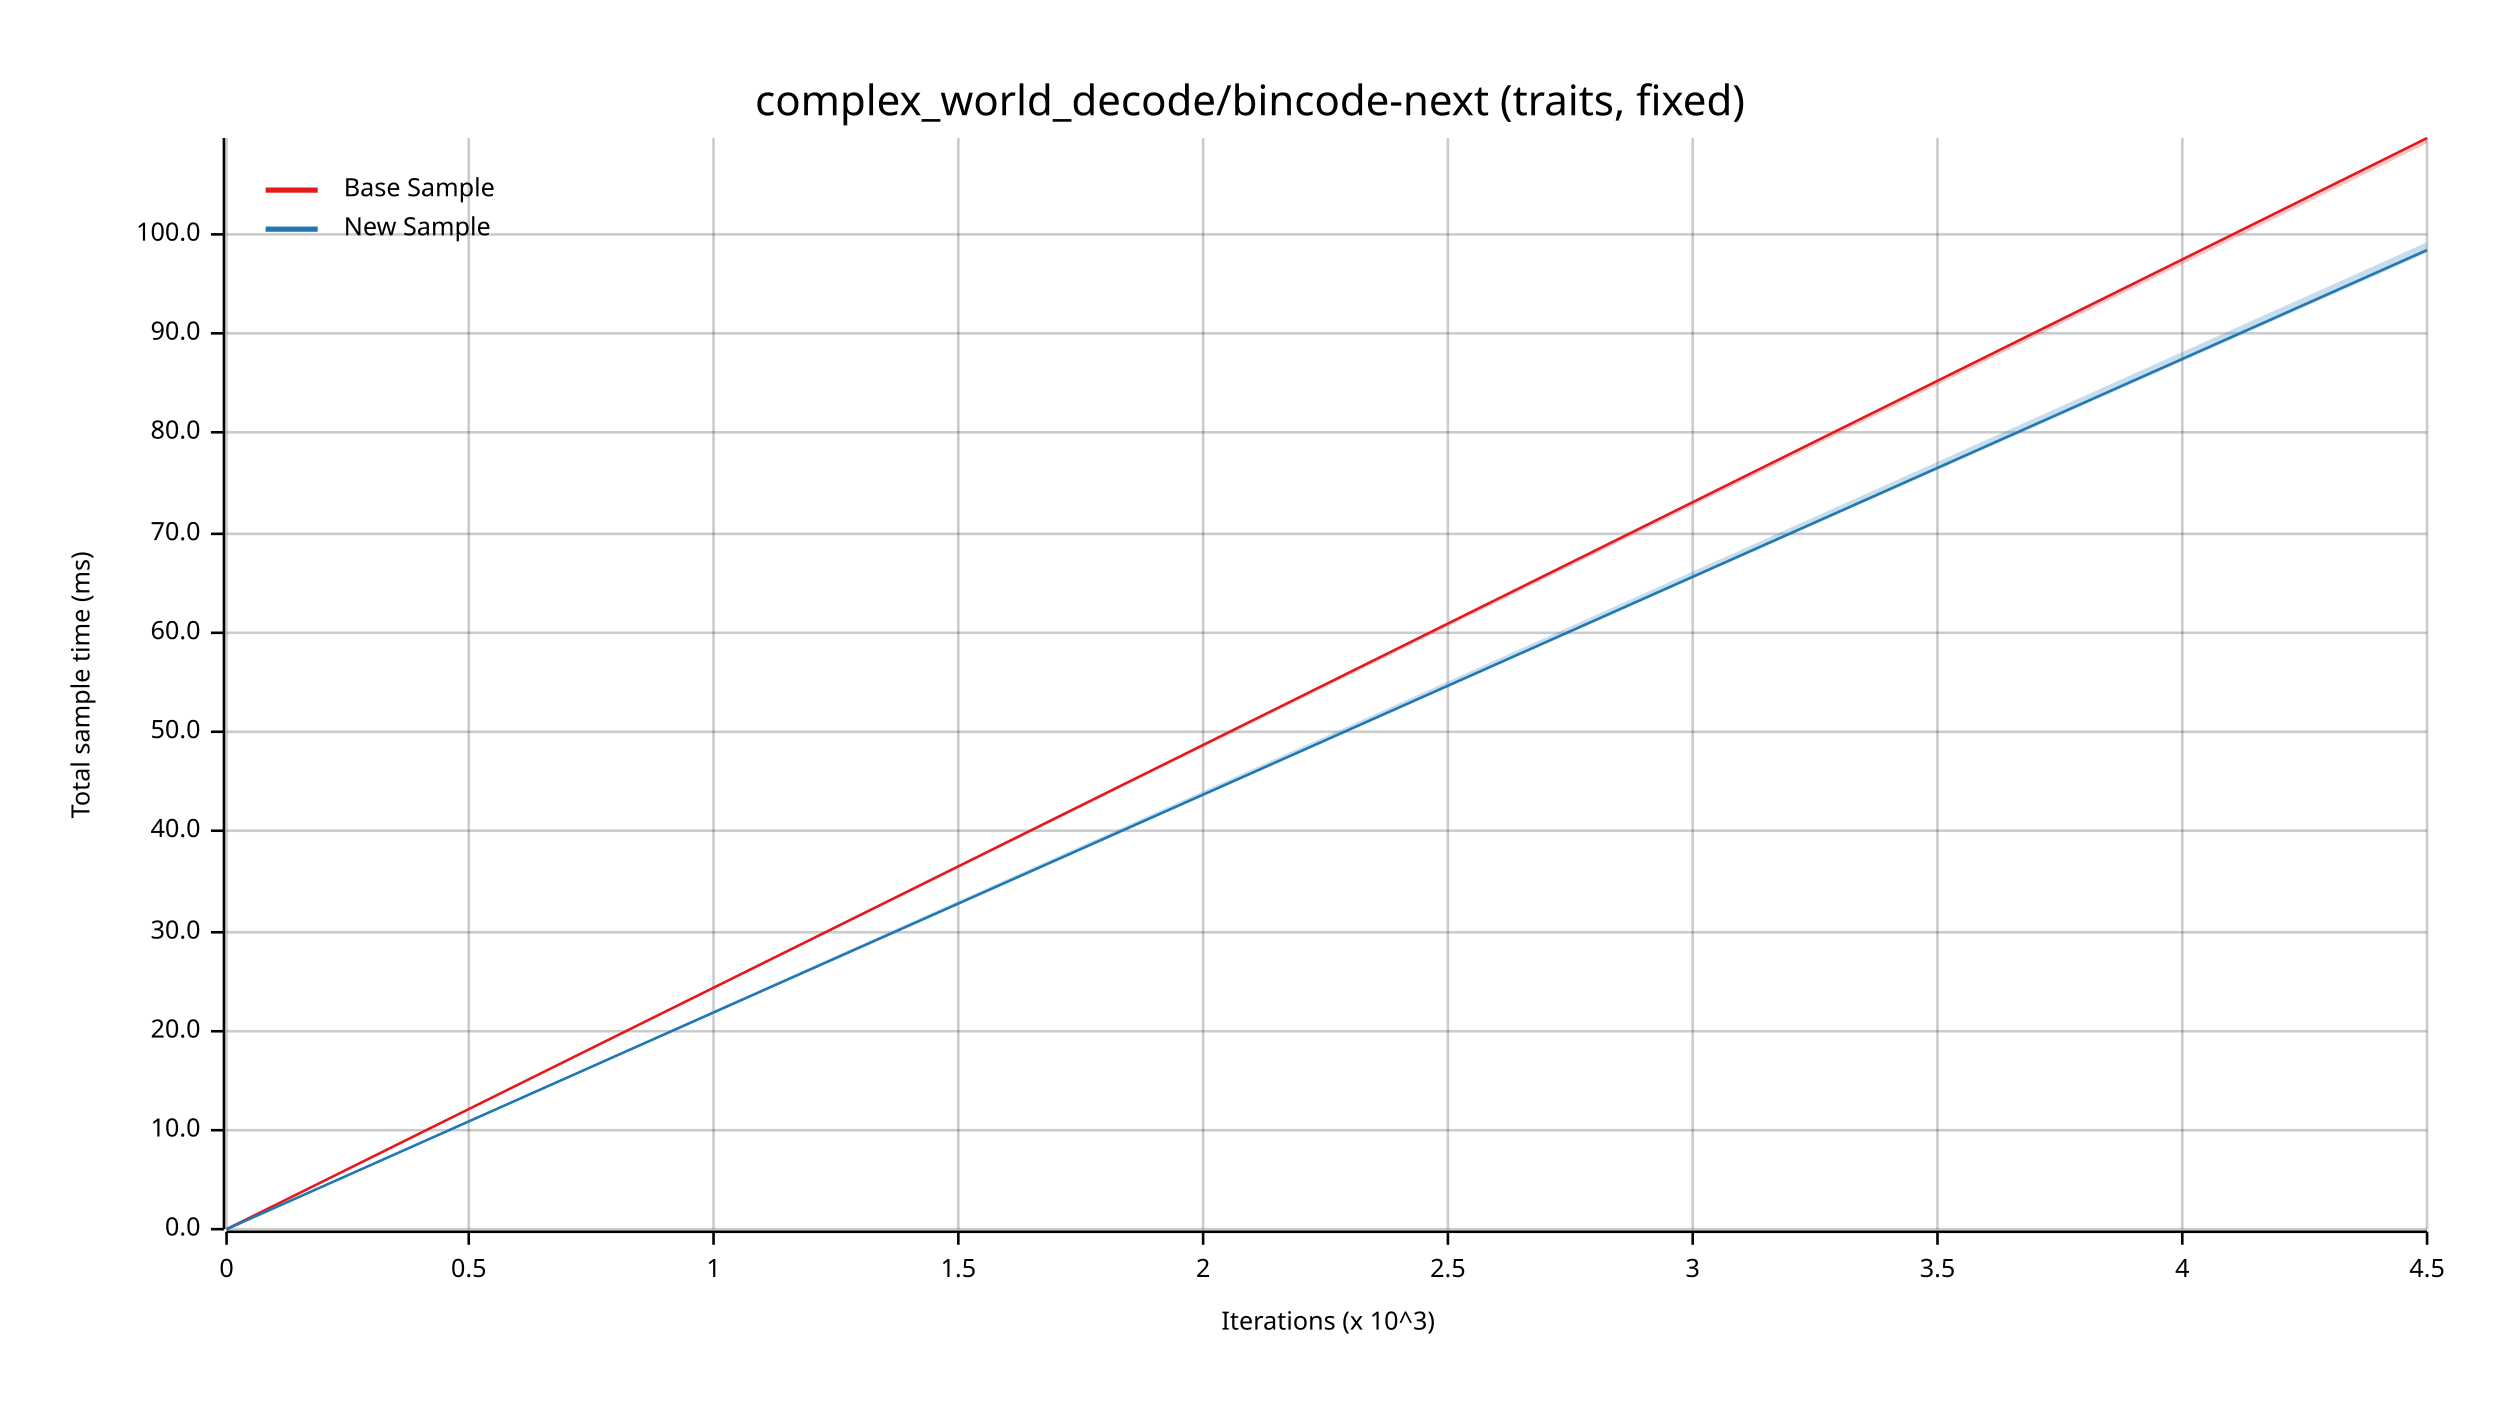
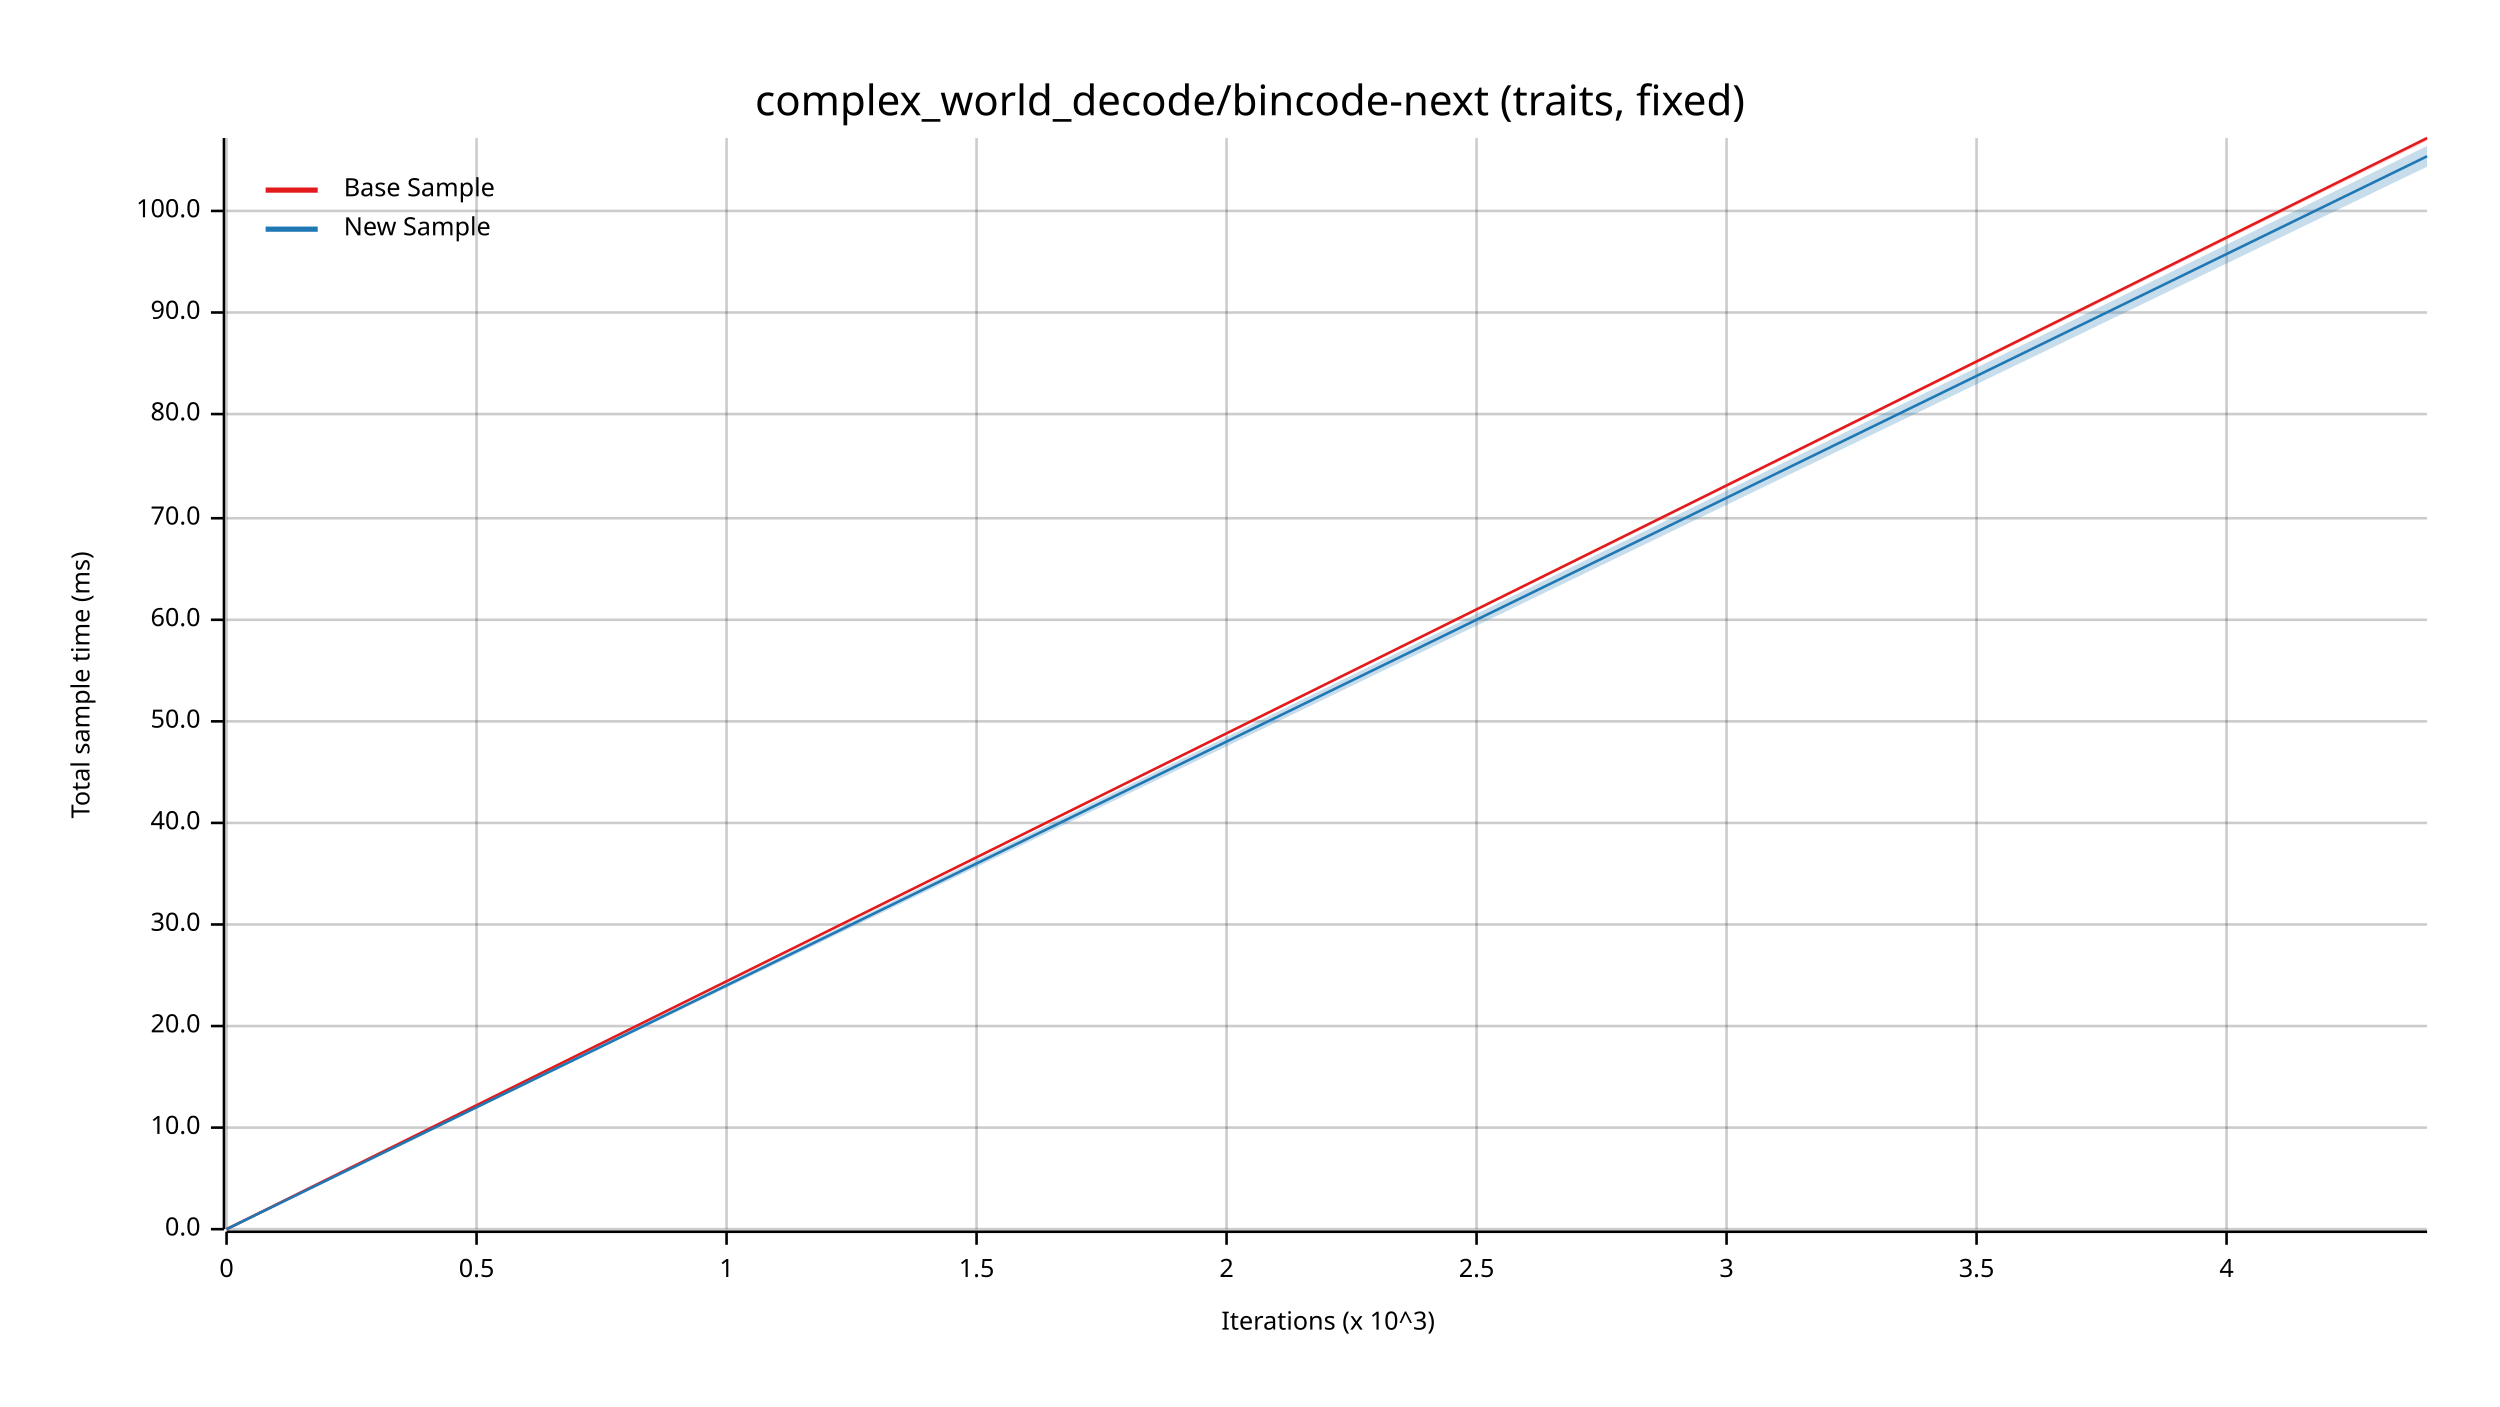
<svg xmlns="http://www.w3.org/2000/svg" width="960" height="540" viewBox="0 0 960 540">
  <text x="480" y="32" dy="0.76em" text-anchor="middle" font-family="sans-serif" font-size="16.129" opacity="1" fill="#000000">
complex_world_decode/bincode-next (traits, fixed)
</text>
  <text x="27" y="263" dy="0.76em" text-anchor="middle" font-family="sans-serif" font-size="9.677" opacity="1" fill="#000000" transform="rotate(270, 27, 263)">
Total sample time (ms)
</text>
  <text x="510" y="513" dy="-0.5ex" text-anchor="middle" font-family="sans-serif" font-size="9.677" opacity="1" fill="#000000">
Iterations (x 10^3)
</text>
  <line opacity="0.2" stroke="#000000" stroke-width="1" x1="87" y1="472" x2="87" y2="53" />
-   <line opacity="0.2" stroke="#000000" stroke-width="1" x1="180" y1="472" x2="180" y2="53" />
-   <line opacity="0.2" stroke="#000000" stroke-width="1" x1="274" y1="472" x2="274" y2="53" />
-   <line opacity="0.2" stroke="#000000" stroke-width="1" x1="368" y1="472" x2="368" y2="53" />
-   <line opacity="0.2" stroke="#000000" stroke-width="1" x1="462" y1="472" x2="462" y2="53" />
-   <line opacity="0.2" stroke="#000000" stroke-width="1" x1="556" y1="472" x2="556" y2="53" />
-   <line opacity="0.2" stroke="#000000" stroke-width="1" x1="650" y1="472" x2="650" y2="53" />
-   <line opacity="0.2" stroke="#000000" stroke-width="1" x1="744" y1="472" x2="744" y2="53" />
-   <line opacity="0.2" stroke="#000000" stroke-width="1" x1="838" y1="472" x2="838" y2="53" />
-   <line opacity="0.2" stroke="#000000" stroke-width="1" x1="932" y1="472" x2="932" y2="53" />
+   <line opacity="0.2" stroke="#000000" stroke-width="1" x1="183" y1="472" x2="183" y2="53" />
+   <line opacity="0.2" stroke="#000000" stroke-width="1" x1="279" y1="472" x2="279" y2="53" />
+   <line opacity="0.2" stroke="#000000" stroke-width="1" x1="375" y1="472" x2="375" y2="53" />
+   <line opacity="0.2" stroke="#000000" stroke-width="1" x1="471" y1="472" x2="471" y2="53" />
+   <line opacity="0.2" stroke="#000000" stroke-width="1" x1="567" y1="472" x2="567" y2="53" />
+   <line opacity="0.2" stroke="#000000" stroke-width="1" x1="663" y1="472" x2="663" y2="53" />
+   <line opacity="0.2" stroke="#000000" stroke-width="1" x1="759" y1="472" x2="759" y2="53" />
+   <line opacity="0.2" stroke="#000000" stroke-width="1" x1="855" y1="472" x2="855" y2="53" />
  <line opacity="0.2" stroke="#000000" stroke-width="1" x1="87" y1="472" x2="932" y2="472" />
-   <line opacity="0.2" stroke="#000000" stroke-width="1" x1="87" y1="434" x2="932" y2="434" />
-   <line opacity="0.2" stroke="#000000" stroke-width="1" x1="87" y1="396" x2="932" y2="396" />
-   <line opacity="0.2" stroke="#000000" stroke-width="1" x1="87" y1="358" x2="932" y2="358" />
-   <line opacity="0.2" stroke="#000000" stroke-width="1" x1="87" y1="319" x2="932" y2="319" />
-   <line opacity="0.2" stroke="#000000" stroke-width="1" x1="87" y1="281" x2="932" y2="281" />
-   <line opacity="0.2" stroke="#000000" stroke-width="1" x1="87" y1="243" x2="932" y2="243" />
-   <line opacity="0.2" stroke="#000000" stroke-width="1" x1="87" y1="205" x2="932" y2="205" />
-   <line opacity="0.2" stroke="#000000" stroke-width="1" x1="87" y1="166" x2="932" y2="166" />
-   <line opacity="0.2" stroke="#000000" stroke-width="1" x1="87" y1="128" x2="932" y2="128" />
-   <line opacity="0.2" stroke="#000000" stroke-width="1" x1="87" y1="90" x2="932" y2="90" />
+   <line opacity="0.2" stroke="#000000" stroke-width="1" x1="87" y1="433" x2="932" y2="433" />
+   <line opacity="0.2" stroke="#000000" stroke-width="1" x1="87" y1="394" x2="932" y2="394" />
+   <line opacity="0.2" stroke="#000000" stroke-width="1" x1="87" y1="355" x2="932" y2="355" />
+   <line opacity="0.2" stroke="#000000" stroke-width="1" x1="87" y1="316" x2="932" y2="316" />
+   <line opacity="0.2" stroke="#000000" stroke-width="1" x1="87" y1="277" x2="932" y2="277" />
+   <line opacity="0.2" stroke="#000000" stroke-width="1" x1="87" y1="238" x2="932" y2="238" />
+   <line opacity="0.2" stroke="#000000" stroke-width="1" x1="87" y1="199" x2="932" y2="199" />
+   <line opacity="0.2" stroke="#000000" stroke-width="1" x1="87" y1="159" x2="932" y2="159" />
+   <line opacity="0.2" stroke="#000000" stroke-width="1" x1="87" y1="120" x2="932" y2="120" />
+   <line opacity="0.2" stroke="#000000" stroke-width="1" x1="87" y1="81" x2="932" y2="81" />
  <polyline fill="none" opacity="1" stroke="#000000" stroke-width="1" points="86,53 86,472 " />
  <text x="77" y="472" dy="0.5ex" text-anchor="end" font-family="sans-serif" font-size="9.677" opacity="1" fill="#000000">
0.0
</text>
  <polyline fill="none" opacity="1" stroke="#000000" stroke-width="1" points="81,472 86,472 " />
-   <text x="77" y="434" dy="0.5ex" text-anchor="end" font-family="sans-serif" font-size="9.677" opacity="1" fill="#000000">
+   <text x="77" y="433" dy="0.5ex" text-anchor="end" font-family="sans-serif" font-size="9.677" opacity="1" fill="#000000">
10.0
</text>
-   <polyline fill="none" opacity="1" stroke="#000000" stroke-width="1" points="81,434 86,434 " />
-   <text x="77" y="396" dy="0.5ex" text-anchor="end" font-family="sans-serif" font-size="9.677" opacity="1" fill="#000000">
+   <polyline fill="none" opacity="1" stroke="#000000" stroke-width="1" points="81,433 86,433 " />
+   <text x="77" y="394" dy="0.5ex" text-anchor="end" font-family="sans-serif" font-size="9.677" opacity="1" fill="#000000">
20.0
</text>
-   <polyline fill="none" opacity="1" stroke="#000000" stroke-width="1" points="81,396 86,396 " />
-   <text x="77" y="358" dy="0.5ex" text-anchor="end" font-family="sans-serif" font-size="9.677" opacity="1" fill="#000000">
+   <polyline fill="none" opacity="1" stroke="#000000" stroke-width="1" points="81,394 86,394 " />
+   <text x="77" y="355" dy="0.5ex" text-anchor="end" font-family="sans-serif" font-size="9.677" opacity="1" fill="#000000">
30.0
</text>
-   <polyline fill="none" opacity="1" stroke="#000000" stroke-width="1" points="81,358 86,358 " />
-   <text x="77" y="319" dy="0.5ex" text-anchor="end" font-family="sans-serif" font-size="9.677" opacity="1" fill="#000000">
+   <polyline fill="none" opacity="1" stroke="#000000" stroke-width="1" points="81,355 86,355 " />
+   <text x="77" y="316" dy="0.5ex" text-anchor="end" font-family="sans-serif" font-size="9.677" opacity="1" fill="#000000">
40.0
</text>
-   <polyline fill="none" opacity="1" stroke="#000000" stroke-width="1" points="81,319 86,319 " />
-   <text x="77" y="281" dy="0.5ex" text-anchor="end" font-family="sans-serif" font-size="9.677" opacity="1" fill="#000000">
+   <polyline fill="none" opacity="1" stroke="#000000" stroke-width="1" points="81,316 86,316 " />
+   <text x="77" y="277" dy="0.5ex" text-anchor="end" font-family="sans-serif" font-size="9.677" opacity="1" fill="#000000">
50.0
</text>
-   <polyline fill="none" opacity="1" stroke="#000000" stroke-width="1" points="81,281 86,281 " />
-   <text x="77" y="243" dy="0.5ex" text-anchor="end" font-family="sans-serif" font-size="9.677" opacity="1" fill="#000000">
+   <polyline fill="none" opacity="1" stroke="#000000" stroke-width="1" points="81,277 86,277 " />
+   <text x="77" y="238" dy="0.5ex" text-anchor="end" font-family="sans-serif" font-size="9.677" opacity="1" fill="#000000">
60.0
</text>
-   <polyline fill="none" opacity="1" stroke="#000000" stroke-width="1" points="81,243 86,243 " />
-   <text x="77" y="205" dy="0.5ex" text-anchor="end" font-family="sans-serif" font-size="9.677" opacity="1" fill="#000000">
+   <polyline fill="none" opacity="1" stroke="#000000" stroke-width="1" points="81,238 86,238 " />
+   <text x="77" y="199" dy="0.5ex" text-anchor="end" font-family="sans-serif" font-size="9.677" opacity="1" fill="#000000">
70.0
</text>
-   <polyline fill="none" opacity="1" stroke="#000000" stroke-width="1" points="81,205 86,205 " />
-   <text x="77" y="166" dy="0.5ex" text-anchor="end" font-family="sans-serif" font-size="9.677" opacity="1" fill="#000000">
+   <polyline fill="none" opacity="1" stroke="#000000" stroke-width="1" points="81,199 86,199 " />
+   <text x="77" y="159" dy="0.5ex" text-anchor="end" font-family="sans-serif" font-size="9.677" opacity="1" fill="#000000">
80.0
</text>
-   <polyline fill="none" opacity="1" stroke="#000000" stroke-width="1" points="81,166 86,166 " />
-   <text x="77" y="128" dy="0.5ex" text-anchor="end" font-family="sans-serif" font-size="9.677" opacity="1" fill="#000000">
+   <polyline fill="none" opacity="1" stroke="#000000" stroke-width="1" points="81,159 86,159 " />
+   <text x="77" y="120" dy="0.5ex" text-anchor="end" font-family="sans-serif" font-size="9.677" opacity="1" fill="#000000">
90.0
</text>
-   <polyline fill="none" opacity="1" stroke="#000000" stroke-width="1" points="81,128 86,128 " />
-   <text x="77" y="90" dy="0.5ex" text-anchor="end" font-family="sans-serif" font-size="9.677" opacity="1" fill="#000000">
+   <polyline fill="none" opacity="1" stroke="#000000" stroke-width="1" points="81,120 86,120 " />
+   <text x="77" y="81" dy="0.5ex" text-anchor="end" font-family="sans-serif" font-size="9.677" opacity="1" fill="#000000">
100.0
</text>
-   <polyline fill="none" opacity="1" stroke="#000000" stroke-width="1" points="81,90 86,90 " />
+   <polyline fill="none" opacity="1" stroke="#000000" stroke-width="1" points="81,81 86,81 " />
  <polyline fill="none" opacity="1" stroke="#000000" stroke-width="1" points="87,473 932,473 " />
  <text x="87" y="483" dy="0.76em" text-anchor="middle" font-family="sans-serif" font-size="9.677" opacity="1" fill="#000000">
0
</text>
  <polyline fill="none" opacity="1" stroke="#000000" stroke-width="1" points="87,473 87,478 " />
-   <text x="180" y="483" dy="0.76em" text-anchor="middle" font-family="sans-serif" font-size="9.677" opacity="1" fill="#000000">
+   <text x="183" y="483" dy="0.76em" text-anchor="middle" font-family="sans-serif" font-size="9.677" opacity="1" fill="#000000">
0.5
</text>
-   <polyline fill="none" opacity="1" stroke="#000000" stroke-width="1" points="180,473 180,478 " />
-   <text x="274" y="483" dy="0.76em" text-anchor="middle" font-family="sans-serif" font-size="9.677" opacity="1" fill="#000000">
+   <polyline fill="none" opacity="1" stroke="#000000" stroke-width="1" points="183,473 183,478 " />
+   <text x="279" y="483" dy="0.76em" text-anchor="middle" font-family="sans-serif" font-size="9.677" opacity="1" fill="#000000">
1
</text>
-   <polyline fill="none" opacity="1" stroke="#000000" stroke-width="1" points="274,473 274,478 " />
-   <text x="368" y="483" dy="0.76em" text-anchor="middle" font-family="sans-serif" font-size="9.677" opacity="1" fill="#000000">
+   <polyline fill="none" opacity="1" stroke="#000000" stroke-width="1" points="279,473 279,478 " />
+   <text x="375" y="483" dy="0.76em" text-anchor="middle" font-family="sans-serif" font-size="9.677" opacity="1" fill="#000000">
1.5
</text>
-   <polyline fill="none" opacity="1" stroke="#000000" stroke-width="1" points="368,473 368,478 " />
-   <text x="462" y="483" dy="0.76em" text-anchor="middle" font-family="sans-serif" font-size="9.677" opacity="1" fill="#000000">
+   <polyline fill="none" opacity="1" stroke="#000000" stroke-width="1" points="375,473 375,478 " />
+   <text x="471" y="483" dy="0.76em" text-anchor="middle" font-family="sans-serif" font-size="9.677" opacity="1" fill="#000000">
2
</text>
-   <polyline fill="none" opacity="1" stroke="#000000" stroke-width="1" points="462,473 462,478 " />
-   <text x="556" y="483" dy="0.76em" text-anchor="middle" font-family="sans-serif" font-size="9.677" opacity="1" fill="#000000">
+   <polyline fill="none" opacity="1" stroke="#000000" stroke-width="1" points="471,473 471,478 " />
+   <text x="567" y="483" dy="0.76em" text-anchor="middle" font-family="sans-serif" font-size="9.677" opacity="1" fill="#000000">
2.5
</text>
-   <polyline fill="none" opacity="1" stroke="#000000" stroke-width="1" points="556,473 556,478 " />
-   <text x="650" y="483" dy="0.76em" text-anchor="middle" font-family="sans-serif" font-size="9.677" opacity="1" fill="#000000">
+   <polyline fill="none" opacity="1" stroke="#000000" stroke-width="1" points="567,473 567,478 " />
+   <text x="663" y="483" dy="0.76em" text-anchor="middle" font-family="sans-serif" font-size="9.677" opacity="1" fill="#000000">
3
</text>
-   <polyline fill="none" opacity="1" stroke="#000000" stroke-width="1" points="650,473 650,478 " />
-   <text x="744" y="483" dy="0.76em" text-anchor="middle" font-family="sans-serif" font-size="9.677" opacity="1" fill="#000000">
+   <polyline fill="none" opacity="1" stroke="#000000" stroke-width="1" points="663,473 663,478 " />
+   <text x="759" y="483" dy="0.76em" text-anchor="middle" font-family="sans-serif" font-size="9.677" opacity="1" fill="#000000">
3.5
</text>
-   <polyline fill="none" opacity="1" stroke="#000000" stroke-width="1" points="744,473 744,478 " />
-   <text x="838" y="483" dy="0.76em" text-anchor="middle" font-family="sans-serif" font-size="9.677" opacity="1" fill="#000000">
+   <polyline fill="none" opacity="1" stroke="#000000" stroke-width="1" points="759,473 759,478 " />
+   <text x="855" y="483" dy="0.76em" text-anchor="middle" font-family="sans-serif" font-size="9.677" opacity="1" fill="#000000">
4
</text>
-   <polyline fill="none" opacity="1" stroke="#000000" stroke-width="1" points="838,473 838,478 " />
-   <text x="932" y="483" dy="0.76em" text-anchor="middle" font-family="sans-serif" font-size="9.677" opacity="1" fill="#000000">
- 4.5
- </text>
-   <polyline fill="none" opacity="1" stroke="#000000" stroke-width="1" points="932,473 932,478 " />
+   <polyline fill="none" opacity="1" stroke="#000000" stroke-width="1" points="855,473 855,478 " />
  <polyline fill="none" opacity="1" stroke="#E31A1C" stroke-width="1" points="87,472 932,53 " />
-   <polygon opacity="0.25" fill="#E31A1C" points="87,472 932,55 932,53 " />
-   <polyline fill="none" opacity="1" stroke="#1F78B4" stroke-width="1" points="87,472 932,96 " />
-   <polygon opacity="0.25" fill="#1F78B4" points="87,472 932,97 932,93 " />
+   <polygon opacity="0.25" fill="#E31A1C" points="87,472 932,54 932,53 " />
+   <polyline fill="none" opacity="1" stroke="#1F78B4" stroke-width="1" points="87,472 932,60 " />
+   <polygon opacity="0.25" fill="#1F78B4" points="87,472 932,64 932,56 " />
  <text x="132" y="68" dy="0.76em" text-anchor="start" font-family="sans-serif" font-size="9.677" opacity="1" fill="#000000">
Base Sample
</text>
  <text x="132" y="83" dy="0.76em" text-anchor="start" font-family="sans-serif" font-size="9.677" opacity="1" fill="#000000">
New Sample
</text>
  <polyline fill="none" opacity="1" stroke="#E31A1C" stroke-width="2" points="102,73 122,73 " />
  <polyline fill="none" opacity="1" stroke="#1F78B4" stroke-width="2" points="102,88 122,88 " />
</svg>
